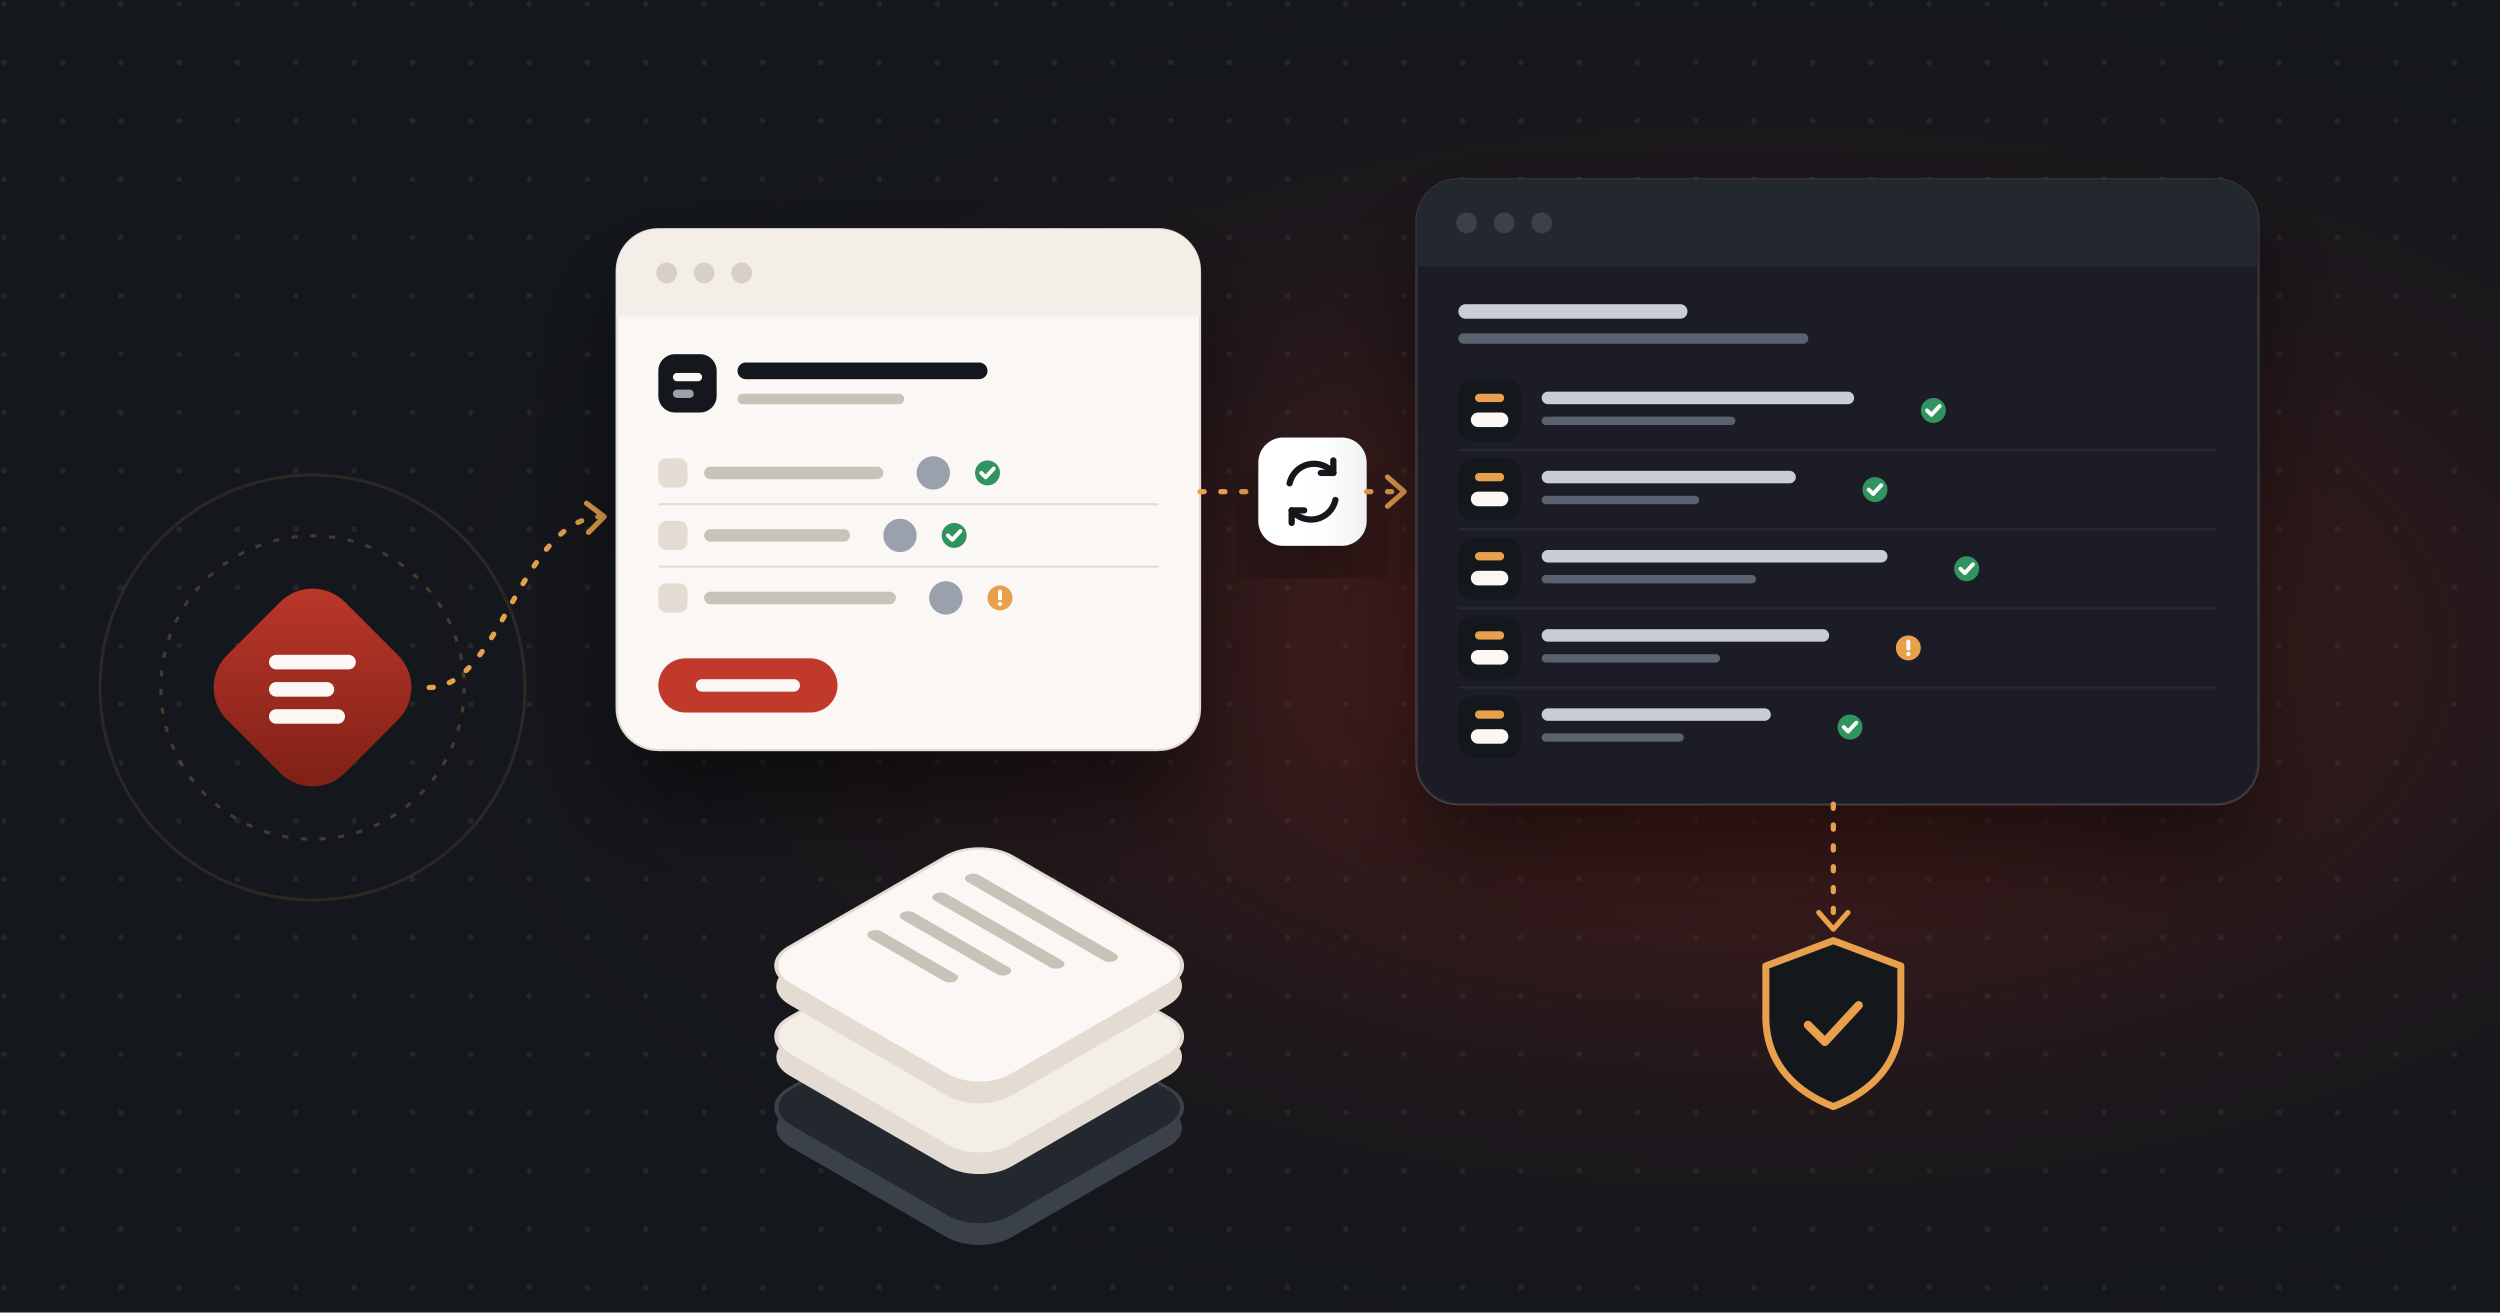
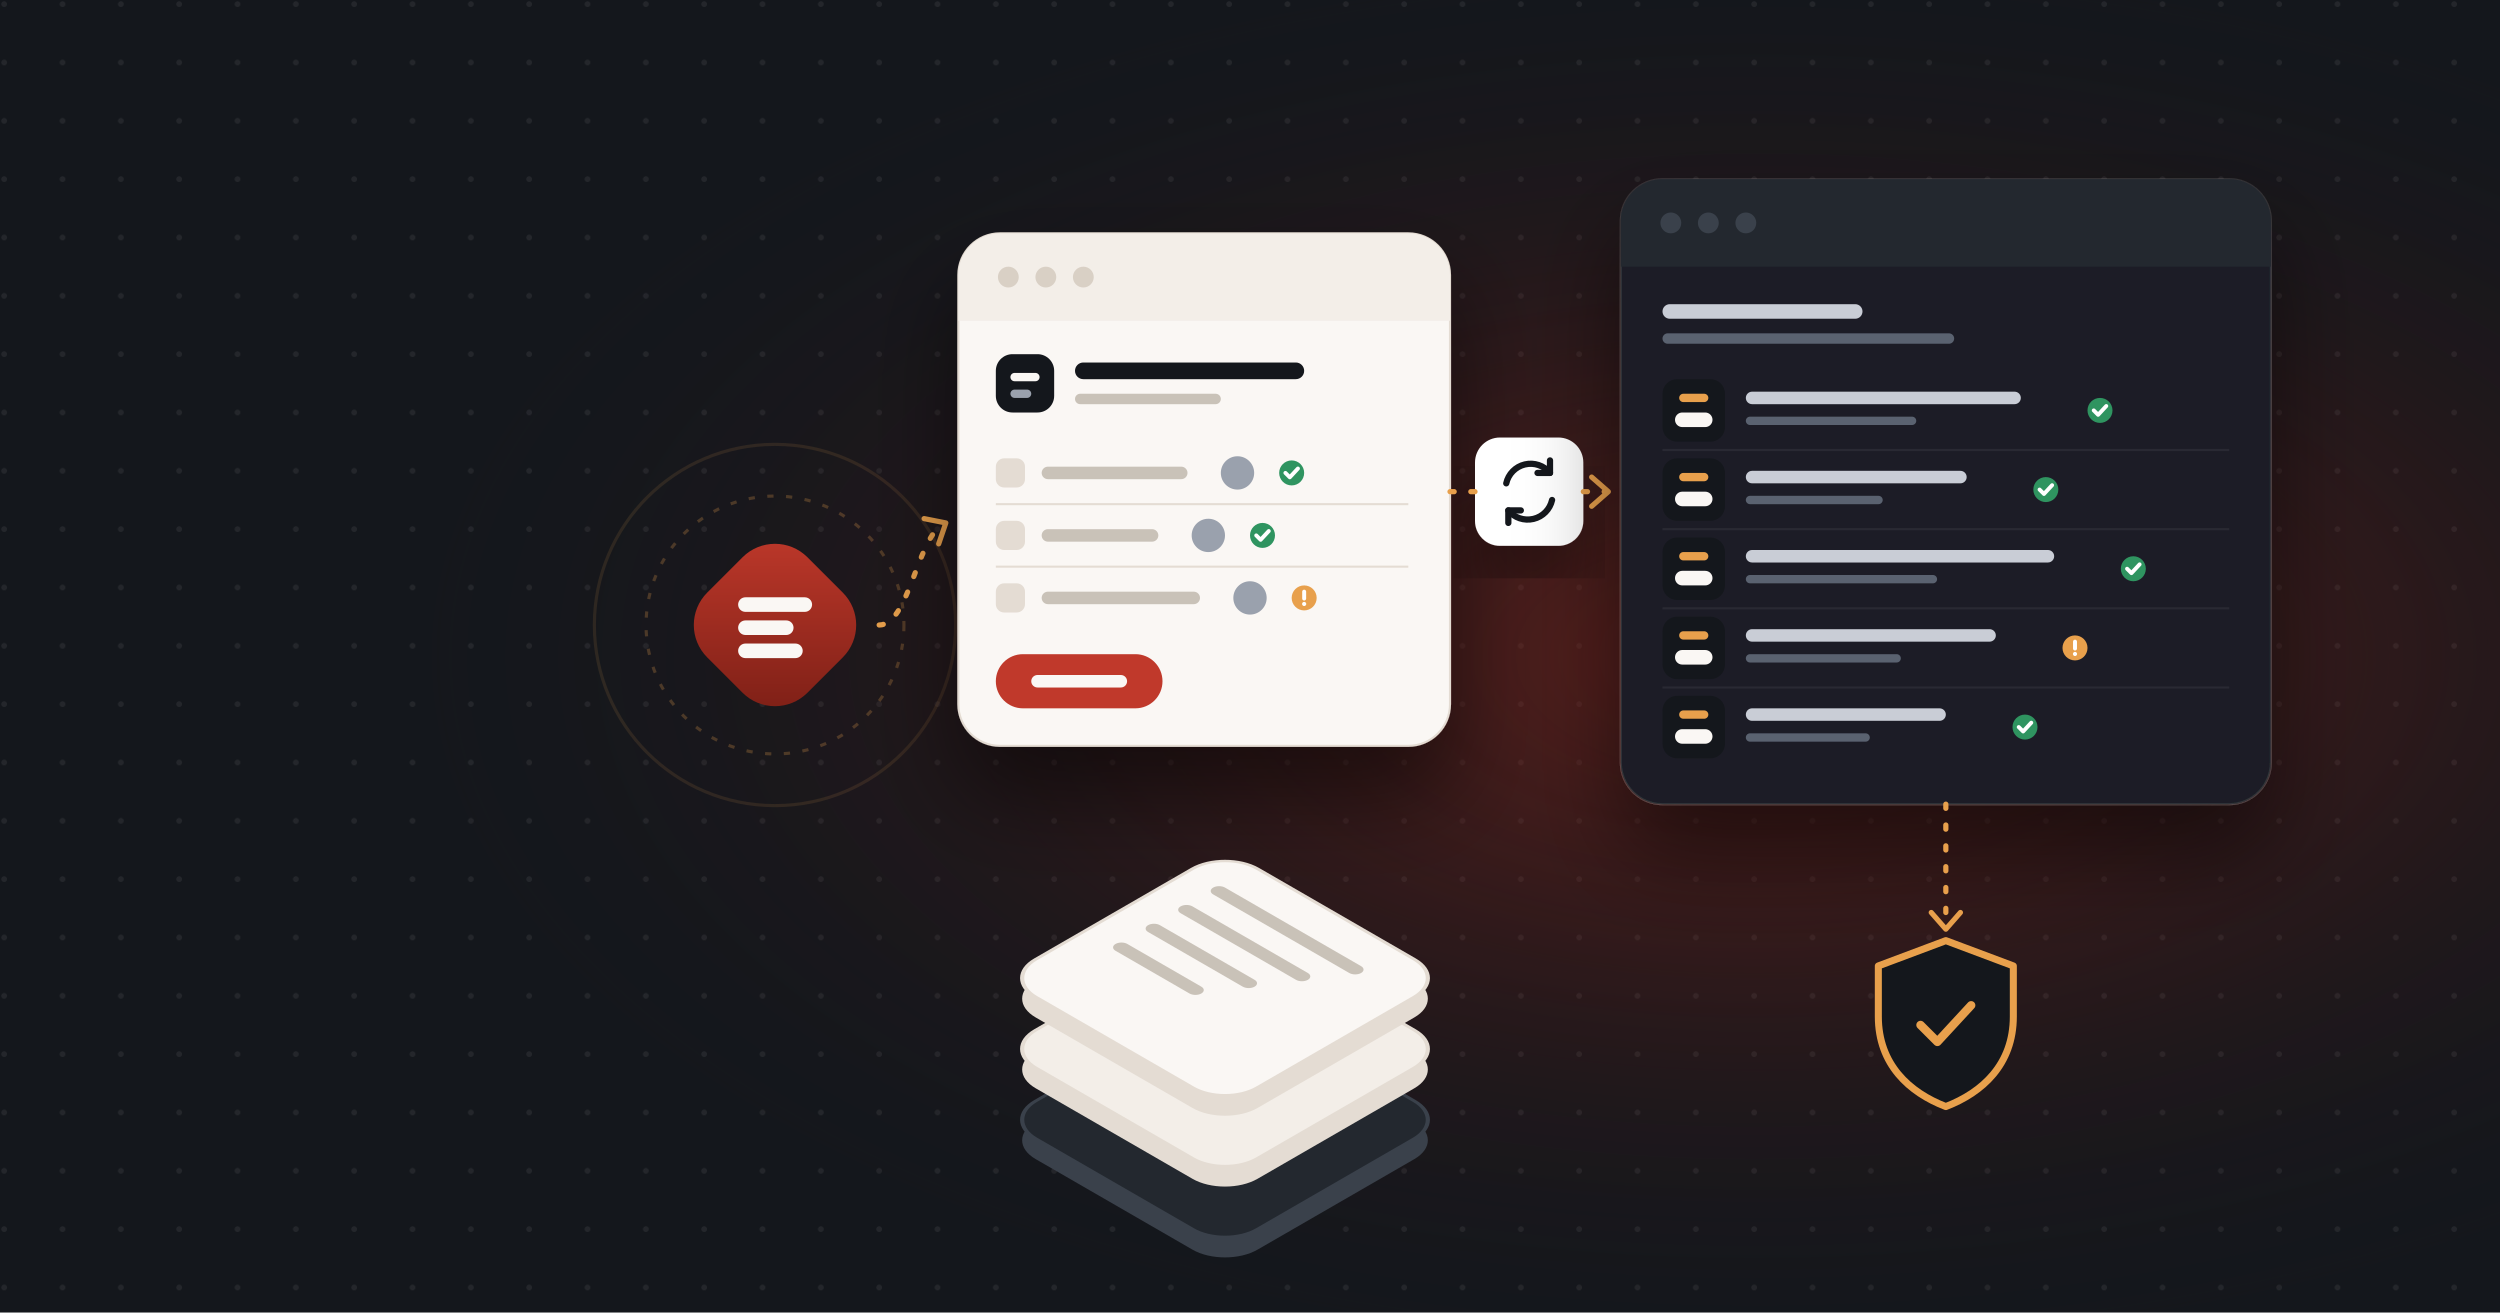
<svg xmlns="http://www.w3.org/2000/svg" viewBox="0 0 1200 630" width="1200" height="630">
  <defs>
    <pattern id="dots" width="28" height="28" patternUnits="userSpaceOnUse">
      <circle cx="2" cy="2" r="1.4" fill="#FFFFFF" fill-opacity=".07" />
    </pattern>
    <radialGradient id="glow" cx="70%" cy="50%" r="55%">
      <stop offset="0" stop-color="#96271C" stop-opacity=".55" />
      <stop offset=".55" stop-color="#7A1E15" stop-opacity=".16" />
      <stop offset="1" stop-color="#14171C" stop-opacity="0" />
    </radialGradient>
    <linearGradient id="core" x1="0" y1="0" x2="1" y2="1">
      <stop offset="0" stop-color="#C0392B" />
      <stop offset="1" stop-color="#7A1E15" />
    </linearGradient>
    <filter id="shadow" x="-20%" y="-20%" width="140%" height="150%">
      <feDropShadow dx="0" dy="24" stdDeviation="22" flood-color="#000" flood-opacity=".5" />
    </filter>
  </defs>
  <rect width="1200" height="630" fill="#14171C" />
  <rect width="1200" height="630" fill="url(#dots)" />
  <rect width="1200" height="630" fill="url(#glow)" />
-   <g transform="translate(150 330)">
-     <circle r="102" fill="none" stroke="#E8A04C" stroke-opacity=".12" stroke-width="1.5" />
-     <circle r="72.8" fill="none" stroke="#E8A04C" stroke-opacity=".25" stroke-width="1.5" stroke-dasharray="3 6" />
-     <rect x="-40" y="-40" width="80" height="80" rx="22" fill="url(#core)" transform="rotate(45)" />
+   <g transform="translate(372 300)">
+     <circle r="86.7" fill="none" stroke="#E8A04C" stroke-opacity=".12" stroke-width="1.5" />
+     <circle r="61.9" fill="none" stroke="#E8A04C" stroke-opacity=".25" stroke-width="1.5" stroke-dasharray="3 6" />
+     <rect x="-34" y="-34" width="68" height="68" rx="22" fill="url(#core)" transform="rotate(45)" />
    <g fill="#FAF7F4">
-       <rect x="-20.9" y="-15.7" width="41.7" height="7" rx="3.5" />
-       <rect x="-20.9" y="-2.6" width="31.3" height="7" rx="3.5" />
-       <rect x="-20.9" y="10.4" width="36.5" height="7" rx="3.5" />
+       <rect x="-17.7" y="-13.3" width="35.5" height="7" rx="3.5" />
+       <rect x="-17.7" y="-2.2" width="26.6" height="7" rx="3.5" />
+       <rect x="-17.7" y="8.9" width="31" height="7" rx="3.5" />
    </g>
  </g>
-   <path d="M206 330 C 240 330, 250 250, 288 248" fill="none" stroke="#E8A04C" stroke-width="2.5" stroke-dasharray="2 8" stroke-linecap="round" stroke-opacity="1" />
-   <path d="M-8 -7L0 0L-8 7" transform="translate(290 248) rotate(-4)" fill="none" stroke="#E8A04C" stroke-width="2.5" stroke-linecap="round" stroke-linejoin="round" stroke-opacity="1" />
+   <path d="M422 300 C 436 300, 440 260, 452 252" fill="none" stroke="#E8A04C" stroke-width="2.5" stroke-dasharray="2 8" stroke-linecap="round" stroke-opacity="1" />
+   <path d="M-8 -7L0 0L-8 7" transform="translate(454 251) rotate(-30)" fill="none" stroke="#E8A04C" stroke-width="2.5" stroke-linecap="round" stroke-linejoin="round" stroke-opacity="1" />
  <g filter="url(#shadow)">
-     <rect x="296" y="110" width="280" height="250" rx="20" fill="#FAF7F4" stroke="#E4DCD3" stroke-opacity="1" />
+     <rect x="460" y="112" width="236" height="246" rx="20" fill="#FAF7F4" stroke="#E4DCD3" stroke-opacity="1" />
  </g>
-   <path d="M296 152V130a20 20 0 0 1 20 -20H556a20 20 0 0 1 20 20V152Z" fill="#F3EEE8" />
-   <circle cx="320" cy="131" r="5" fill="#D9D0C5" />
-   <circle cx="338" cy="131" r="5" fill="#D9D0C5" />
-   <circle cx="356" cy="131" r="5" fill="#D9D0C5" />
-   <rect x="316" y="170" width="28" height="28" rx="8" fill="#14171C" />
-   <rect x="323" y="179" width="14" height="4" rx="2" fill="#FAF7F4" />
-   <rect x="323" y="187" width="10" height="4" rx="2" fill="#9AA1AD" />
-   <rect x="354" y="174" width="120" height="8" rx="4" fill="#14171C" />
-   <rect x="354" y="189" width="80" height="5" rx="2.5" fill="#C9C2B8" />
-   <rect x="316" y="220" width="14" height="14" rx="4" fill="#E4DCD3" />
-   <rect x="338" y="224" width="86" height="6" rx="3" fill="#C9C2B8" />
-   <circle cx="448" cy="227" r="8" fill="#9AA1AD" />
-   <circle cx="474" cy="227" r="6" fill="#2F9460" />
-   <path d="M471 227l2.1 2.1 3.9 -4.2" fill="none" stroke="#FFFFFF" stroke-width="1.9" stroke-linecap="round" stroke-linejoin="round" />
-   <line x1="316" y1="242" x2="556" y2="242" stroke="#E4DCD3" stroke-opacity="1" />
-   <rect x="316" y="250" width="14" height="14" rx="4" fill="#E4DCD3" />
-   <rect x="338" y="254" width="70" height="6" rx="3" fill="#C9C2B8" />
-   <circle cx="432" cy="257" r="8" fill="#9AA1AD" />
-   <circle cx="458" cy="257" r="6" fill="#2F9460" />
-   <path d="M455 257l2.1 2.1 3.9 -4.2" fill="none" stroke="#FFFFFF" stroke-width="1.9" stroke-linecap="round" stroke-linejoin="round" />
-   <line x1="316" y1="272" x2="556" y2="272" stroke="#E4DCD3" stroke-opacity="1" />
-   <rect x="316" y="280" width="14" height="14" rx="4" fill="#E4DCD3" />
-   <rect x="338" y="284" width="92" height="6" rx="3" fill="#C9C2B8" />
-   <circle cx="454" cy="287" r="8" fill="#9AA1AD" />
-   <circle cx="480" cy="287" r="6" fill="#E8A04C" />
-   <path d="M480 284v3.3" stroke="#FFFFFF" stroke-width="1.9" stroke-linecap="round" />
-   <circle cx="480" cy="289.9" r="1" fill="#FFFFFF" />
-   <rect x="316" y="316" width="86" height="26" rx="13" fill="#C0392B" />
-   <rect x="334" y="326" width="50" height="6" rx="3" fill="#FAF7F4" />
-   <path d="M576 236 C 592 236, 596 236, 604 236" fill="none" stroke="#E8A04C" stroke-width="2.5" stroke-dasharray="2 8" stroke-linecap="round" stroke-opacity="1" />
-   <g transform="translate(630 236)">
+   <path d="M460 154V132a20 20 0 0 1 20 -20H676a20 20 0 0 1 20 20V154Z" fill="#F3EEE8" />
+   <circle cx="484" cy="133" r="5" fill="#D9D0C5" />
+   <circle cx="502" cy="133" r="5" fill="#D9D0C5" />
+   <circle cx="520" cy="133" r="5" fill="#D9D0C5" />
+   <rect x="478" y="170" width="28" height="28" rx="8" fill="#14171C" />
+   <rect x="485" y="179" width="14" height="4" rx="2" fill="#FAF7F4" />
+   <rect x="485" y="187" width="10" height="4" rx="2" fill="#9AA1AD" />
+   <rect x="516" y="174" width="110" height="8" rx="4" fill="#14171C" />
+   <rect x="516" y="189" width="70" height="5" rx="2.5" fill="#C9C2B8" />
+   <rect x="478" y="220" width="14" height="14" rx="4" fill="#E4DCD3" />
+   <rect x="500" y="224" width="70" height="6" rx="3" fill="#C9C2B8" />
+   <circle cx="594" cy="227" r="8" fill="#9AA1AD" />
+   <circle cx="620" cy="227" r="6" fill="#2F9460" />
+   <path d="M617 227l2.1 2.1 3.9 -4.2" fill="none" stroke="#FFFFFF" stroke-width="1.9" stroke-linecap="round" stroke-linejoin="round" />
+   <line x1="478" y1="242" x2="676" y2="242" stroke="#E4DCD3" stroke-opacity="1" />
+   <rect x="478" y="250" width="14" height="14" rx="4" fill="#E4DCD3" />
+   <rect x="500" y="254" width="56" height="6" rx="3" fill="#C9C2B8" />
+   <circle cx="580" cy="257" r="8" fill="#9AA1AD" />
+   <circle cx="606" cy="257" r="6" fill="#2F9460" />
+   <path d="M603 257l2.1 2.1 3.9 -4.2" fill="none" stroke="#FFFFFF" stroke-width="1.9" stroke-linecap="round" stroke-linejoin="round" />
+   <line x1="478" y1="272" x2="676" y2="272" stroke="#E4DCD3" stroke-opacity="1" />
+   <rect x="478" y="280" width="14" height="14" rx="4" fill="#E4DCD3" />
+   <rect x="500" y="284" width="76" height="6" rx="3" fill="#C9C2B8" />
+   <circle cx="600" cy="287" r="8" fill="#9AA1AD" />
+   <circle cx="626" cy="287" r="6" fill="#E8A04C" />
+   <path d="M626 284v3.3" stroke="#FFFFFF" stroke-width="1.9" stroke-linecap="round" />
+   <circle cx="626" cy="289.9" r="1" fill="#FFFFFF" />
+   <rect x="478" y="314" width="80" height="26" rx="13" fill="#C0392B" />
+   <rect x="495" y="324" width="46" height="6" rx="3" fill="#FAF7F4" />
+   <g transform="translate(734 236)">
    <g filter="url(#shadow)">
      <rect x="-26" y="-26" width="52" height="52" rx="12" fill="#FFFFFF" />
    </g>
    <path d="M-11 -4a12 12 0 0 1 21 -5M11 4a12 12 0 0 1 -21 5" fill="none" stroke="#14171C" stroke-width="3" stroke-linecap="round" />
    <path d="M10 -15v6h-6M-10 15v-6h6" fill="none" stroke="#14171C" stroke-width="3" stroke-linecap="round" stroke-linejoin="round" />
  </g>
-   <path d="M656 236 C 664 236, 666 236, 672 236" fill="none" stroke="#E8A04C" stroke-width="2.5" stroke-dasharray="2 8" stroke-linecap="round" stroke-opacity="1" />
-   <path d="M-8 -7L0 0L-8 7" transform="translate(674 236) rotate(0)" fill="none" stroke="#E8A04C" stroke-width="2.5" stroke-linecap="round" stroke-linejoin="round" stroke-opacity="1" />
+   <path d="M696 236 C 700 236, 704 236, 708 236" fill="none" stroke="#E8A04C" stroke-width="2.5" stroke-dasharray="2 8" stroke-linecap="round" stroke-opacity="1" />
+   <path d="M760 236 C 764 236, 766 236, 770 236" fill="none" stroke="#E8A04C" stroke-width="2.5" stroke-dasharray="2 8" stroke-linecap="round" stroke-opacity="1" />
+   <path d="M-8 -7L0 0L-8 7" transform="translate(772 236) rotate(0)" fill="none" stroke="#E8A04C" stroke-width="2.5" stroke-linecap="round" stroke-linejoin="round" stroke-opacity="1" />
  <g filter="url(#shadow)">
-     <rect x="680" y="86" width="404" height="300" rx="20" fill="#1B1F25" stroke="#FFFFFF" stroke-opacity=".1" />
+     <rect x="778" y="86" width="312" height="300" rx="20" fill="#1B1F25" stroke="#FFFFFF" stroke-opacity=".1" />
  </g>
-   <path d="M680 128V106a20 20 0 0 1 20 -20H1064a20 20 0 0 1 20 20V128Z" fill="#23282F" />
-   <circle cx="704" cy="107" r="5" fill="#3A414B" />
-   <circle cx="722" cy="107" r="5" fill="#3A414B" />
-   <circle cx="740" cy="107" r="5" fill="#3A414B" />
-   <rect x="700" y="146" width="110" height="7" rx="3.5" fill="#C9CDD6" />
-   <rect x="700" y="160" width="168" height="5" rx="2.5" fill="#5A6270" />
-   <rect x="700" y="182" width="30" height="30" rx="7" fill="#14171C" />
-   <rect x="708" y="189" width="14" height="4" rx="2" fill="#E8A04C" />
-   <rect x="706" y="198" width="18" height="7" rx="3.5" fill="#FAF7F4" />
-   <rect x="740" y="188" width="150" height="6" rx="3" fill="#C9CDD6" />
-   <rect x="740" y="200" width="93" height="4" rx="2" fill="#5A6270" />
-   <circle cx="928" cy="197" r="6" fill="#2F9460" />
-   <path d="M925 197l2.1 2.1 3.9 -4.2" fill="none" stroke="#FFFFFF" stroke-width="1.9" stroke-linecap="round" stroke-linejoin="round" />
-   <line x1="700" y1="216" x2="1064" y2="216" stroke="#FFFFFF" stroke-opacity=".06" />
-   <rect x="700" y="220" width="30" height="30" rx="7" fill="#14171C" />
-   <rect x="708" y="227" width="14" height="4" rx="2" fill="#E8A04C" />
-   <rect x="706" y="236" width="18" height="7" rx="3.5" fill="#FAF7F4" />
-   <rect x="740" y="226" width="122" height="6" rx="3" fill="#C9CDD6" />
-   <rect x="740" y="238" width="75.6" height="4" rx="2" fill="#5A6270" />
-   <circle cx="900" cy="235" r="6" fill="#2F9460" />
-   <path d="M897 235l2.1 2.1 3.9 -4.2" fill="none" stroke="#FFFFFF" stroke-width="1.9" stroke-linecap="round" stroke-linejoin="round" />
-   <line x1="700" y1="254" x2="1064" y2="254" stroke="#FFFFFF" stroke-opacity=".06" />
-   <rect x="700" y="258" width="30" height="30" rx="7" fill="#14171C" />
-   <rect x="708" y="265" width="14" height="4" rx="2" fill="#E8A04C" />
-   <rect x="706" y="274" width="18" height="7" rx="3.5" fill="#FAF7F4" />
-   <rect x="740" y="264" width="166" height="6" rx="3" fill="#C9CDD6" />
-   <rect x="740" y="276" width="102.9" height="4" rx="2" fill="#5A6270" />
-   <circle cx="944" cy="273" r="6" fill="#2F9460" />
-   <path d="M941 273l2.1 2.1 3.9 -4.2" fill="none" stroke="#FFFFFF" stroke-width="1.9" stroke-linecap="round" stroke-linejoin="round" />
-   <line x1="700" y1="292" x2="1064" y2="292" stroke="#FFFFFF" stroke-opacity=".06" />
-   <rect x="700" y="296" width="30" height="30" rx="7" fill="#14171C" />
-   <rect x="708" y="303" width="14" height="4" rx="2" fill="#E8A04C" />
-   <rect x="706" y="312" width="18" height="7" rx="3.5" fill="#FAF7F4" />
-   <rect x="740" y="302" width="138" height="6" rx="3" fill="#C9CDD6" />
-   <rect x="740" y="314" width="85.6" height="4" rx="2" fill="#5A6270" />
-   <circle cx="916" cy="311" r="6" fill="#E8A04C" />
-   <path d="M916 308v3.3" stroke="#FFFFFF" stroke-width="1.9" stroke-linecap="round" />
-   <circle cx="916" cy="313.9" r="1" fill="#FFFFFF" />
-   <line x1="700" y1="330" x2="1064" y2="330" stroke="#FFFFFF" stroke-opacity=".06" />
-   <rect x="700" y="334" width="30" height="30" rx="7" fill="#14171C" />
-   <rect x="708" y="341" width="14" height="4" rx="2" fill="#E8A04C" />
-   <rect x="706" y="350" width="18" height="7" rx="3.5" fill="#FAF7F4" />
-   <rect x="740" y="340" width="110" height="6" rx="3" fill="#C9CDD6" />
-   <rect x="740" y="352" width="68.2" height="4" rx="2" fill="#5A6270" />
-   <circle cx="888" cy="349" r="6" fill="#2F9460" />
-   <path d="M885 349l2.1 2.1 3.9 -4.2" fill="none" stroke="#FFFFFF" stroke-width="1.9" stroke-linecap="round" stroke-linejoin="round" />
-   <g transform="translate(470 470) scale(.82) matrix(.866 .5 -.866 .5 0 0)">
+   <path d="M778 128V106a20 20 0 0 1 20 -20H1070a20 20 0 0 1 20 20V128Z" fill="#23282F" />
+   <circle cx="802" cy="107" r="5" fill="#3A414B" />
+   <circle cx="820" cy="107" r="5" fill="#3A414B" />
+   <circle cx="838" cy="107" r="5" fill="#3A414B" />
+   <rect x="798" y="146" width="96" height="7" rx="3.5" fill="#C9CDD6" />
+   <rect x="798" y="160" width="140" height="5" rx="2.5" fill="#5A6270" />
+   <rect x="798" y="182" width="30" height="30" rx="7" fill="#14171C" />
+   <rect x="806" y="189" width="14" height="4" rx="2" fill="#E8A04C" />
+   <rect x="804" y="198" width="18" height="7" rx="3.5" fill="#FAF7F4" />
+   <rect x="838" y="188" width="132" height="6" rx="3" fill="#C9CDD6" />
+   <rect x="838" y="200" width="81.8" height="4" rx="2" fill="#5A6270" />
+   <circle cx="1008" cy="197" r="6" fill="#2F9460" />
+   <path d="M1005 197l2.1 2.1 3.9 -4.2" fill="none" stroke="#FFFFFF" stroke-width="1.9" stroke-linecap="round" stroke-linejoin="round" />
+   <line x1="798" y1="216" x2="1070" y2="216" stroke="#FFFFFF" stroke-opacity=".06" />
+   <rect x="798" y="220" width="30" height="30" rx="7" fill="#14171C" />
+   <rect x="806" y="227" width="14" height="4" rx="2" fill="#E8A04C" />
+   <rect x="804" y="236" width="18" height="7" rx="3.5" fill="#FAF7F4" />
+   <rect x="838" y="226" width="106" height="6" rx="3" fill="#C9CDD6" />
+   <rect x="838" y="238" width="65.7" height="4" rx="2" fill="#5A6270" />
+   <circle cx="982" cy="235" r="6" fill="#2F9460" />
+   <path d="M979 235l2.1 2.1 3.9 -4.2" fill="none" stroke="#FFFFFF" stroke-width="1.9" stroke-linecap="round" stroke-linejoin="round" />
+   <line x1="798" y1="254" x2="1070" y2="254" stroke="#FFFFFF" stroke-opacity=".06" />
+   <rect x="798" y="258" width="30" height="30" rx="7" fill="#14171C" />
+   <rect x="806" y="265" width="14" height="4" rx="2" fill="#E8A04C" />
+   <rect x="804" y="274" width="18" height="7" rx="3.5" fill="#FAF7F4" />
+   <rect x="838" y="264" width="148" height="6" rx="3" fill="#C9CDD6" />
+   <rect x="838" y="276" width="91.8" height="4" rx="2" fill="#5A6270" />
+   <circle cx="1024" cy="273" r="6" fill="#2F9460" />
+   <path d="M1021 273l2.1 2.1 3.9 -4.2" fill="none" stroke="#FFFFFF" stroke-width="1.9" stroke-linecap="round" stroke-linejoin="round" />
+   <line x1="798" y1="292" x2="1070" y2="292" stroke="#FFFFFF" stroke-opacity=".06" />
+   <rect x="798" y="296" width="30" height="30" rx="7" fill="#14171C" />
+   <rect x="806" y="303" width="14" height="4" rx="2" fill="#E8A04C" />
+   <rect x="804" y="312" width="18" height="7" rx="3.5" fill="#FAF7F4" />
+   <rect x="838" y="302" width="120" height="6" rx="3" fill="#C9CDD6" />
+   <rect x="838" y="314" width="74.4" height="4" rx="2" fill="#5A6270" />
+   <circle cx="996" cy="311" r="6" fill="#E8A04C" />
+   <path d="M996 308v3.3" stroke="#FFFFFF" stroke-width="1.9" stroke-linecap="round" />
+   <circle cx="996" cy="313.9" r="1" fill="#FFFFFF" />
+   <line x1="798" y1="330" x2="1070" y2="330" stroke="#FFFFFF" stroke-opacity=".06" />
+   <rect x="798" y="334" width="30" height="30" rx="7" fill="#14171C" />
+   <rect x="806" y="341" width="14" height="4" rx="2" fill="#E8A04C" />
+   <rect x="804" y="350" width="18" height="7" rx="3.5" fill="#FAF7F4" />
+   <rect x="838" y="340" width="96" height="6" rx="3" fill="#C9CDD6" />
+   <rect x="838" y="352" width="59.5" height="4" rx="2" fill="#5A6270" />
+   <circle cx="972" cy="349" r="6" fill="#2F9460" />
+   <path d="M969 349l2.1 2.1 3.9 -4.2" fill="none" stroke="#FFFFFF" stroke-width="1.9" stroke-linecap="round" stroke-linejoin="round" />
+   <g transform="translate(588 476) scale(.82) matrix(.866 .5 -.866 .5 0 0)">
    <rect width="150" height="150" rx="22" fill="#3A414B" transform="translate(12 12)" />
    <rect width="150" height="150" rx="22" fill="#23282F" stroke="#3A414B" stroke-width="2" />
    <rect x="18" y="22" width="100" height="8" rx="4" fill="#5A6270" />
    <rect x="18" y="44" width="86" height="8" rx="4" fill="#5A6270" />
    <rect x="18" y="66" width="72" height="8" rx="4" fill="#5A6270" />
    <rect x="18" y="88" width="58" height="8" rx="4" fill="#5A6270" />
  </g>
-   <g transform="translate(470 436) scale(.82) matrix(.866 .5 -.866 .5 0 0)">
+   <g transform="translate(588 442) scale(.82) matrix(.866 .5 -.866 .5 0 0)">
    <rect width="150" height="150" rx="22" fill="#E4DCD3" transform="translate(12 12)" />
    <rect width="150" height="150" rx="22" fill="#F3EEE8" stroke="#E4DCD3" stroke-width="2" />
    <rect x="18" y="22" width="100" height="8" rx="4" fill="#C9C2B8" />
    <rect x="18" y="44" width="86" height="8" rx="4" fill="#C9C2B8" />
    <rect x="18" y="66" width="72" height="8" rx="4" fill="#C9C2B8" />
    <rect x="18" y="88" width="58" height="8" rx="4" fill="#C9C2B8" />
  </g>
-   <g transform="translate(470 402) scale(.82) matrix(.866 .5 -.866 .5 0 0)">
+   <g transform="translate(588 408) scale(.82) matrix(.866 .5 -.866 .5 0 0)">
    <rect width="150" height="150" rx="22" fill="#E4DCD3" transform="translate(12 12)" />
    <rect width="150" height="150" rx="22" fill="#FAF7F4" stroke="#E4DCD3" stroke-width="2" />
    <rect x="18" y="22" width="100" height="8" rx="4" fill="#C9C2B8" />
    <rect x="18" y="44" width="86" height="8" rx="4" fill="#C9C2B8" />
    <rect x="18" y="66" width="72" height="8" rx="4" fill="#C9C2B8" />
    <rect x="18" y="88" width="58" height="8" rx="4" fill="#C9C2B8" />
  </g>
-   <path d="M880 386 C 880 420, 880 432, 880 444" fill="none" stroke="#E8A04C" stroke-width="2.5" stroke-dasharray="2 8" stroke-linecap="round" stroke-opacity="1" />
-   <path d="M-8 -7L0 0L-8 7" transform="translate(880 446) rotate(90)" fill="none" stroke="#E8A04C" stroke-width="2.5" stroke-linecap="round" stroke-linejoin="round" stroke-opacity="1" />
-   <g transform="translate(880 492) scale(1.35)">
+   <path d="M934 386 C 934 420, 934 432, 934 444" fill="none" stroke="#E8A04C" stroke-width="2.5" stroke-dasharray="2 8" stroke-linecap="round" stroke-opacity="1" />
+   <path d="M-8 -7L0 0L-8 7" transform="translate(934 446) rotate(90)" fill="none" stroke="#E8A04C" stroke-width="2.5" stroke-linecap="round" stroke-linejoin="round" stroke-opacity="1" />
+   <g transform="translate(934 492) scale(1.35)">
    <path d="M0 -30 l24 9 v18 c0 17 -11 27 -24 32 c-13 -5 -24 -15 -24 -32 v-18z" fill="#14171C" stroke="#E8A04C" stroke-width="2.5" stroke-linejoin="round" />
    <path d="M-9 0l6 6 12 -13" fill="none" stroke="#E8A04C" stroke-width="3" stroke-linecap="round" stroke-linejoin="round" />
  </g>
</svg>
